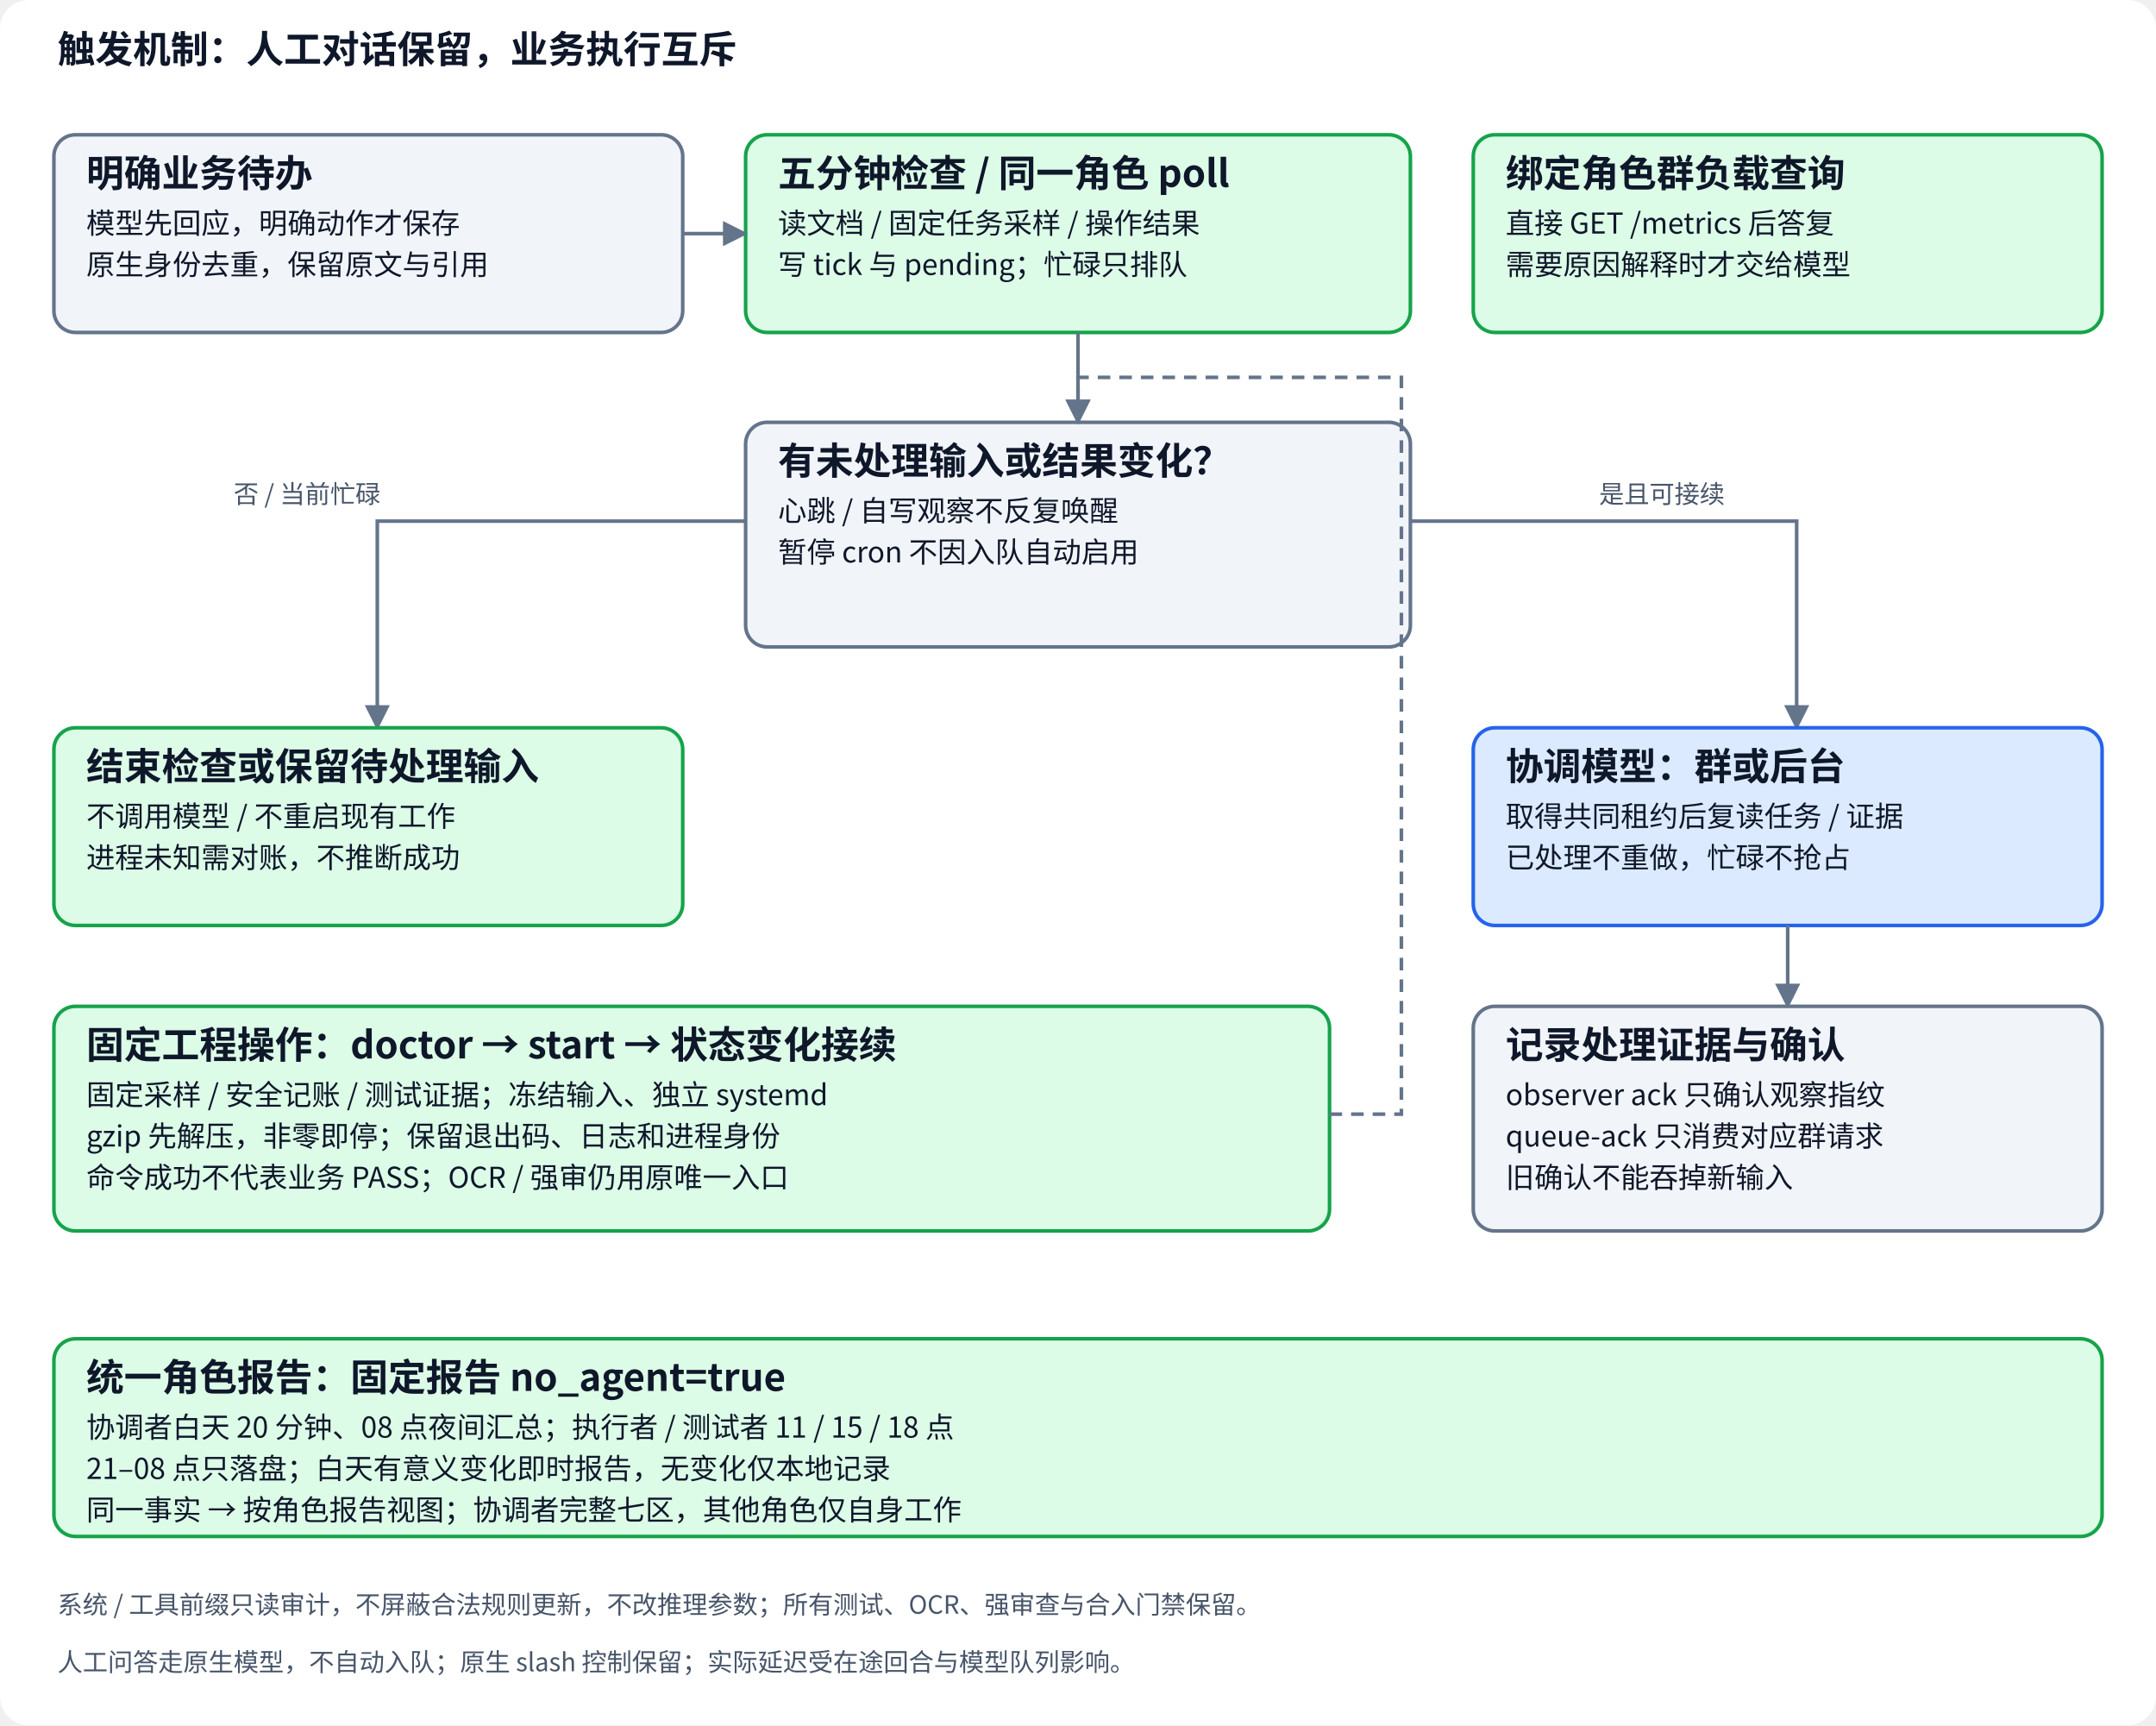
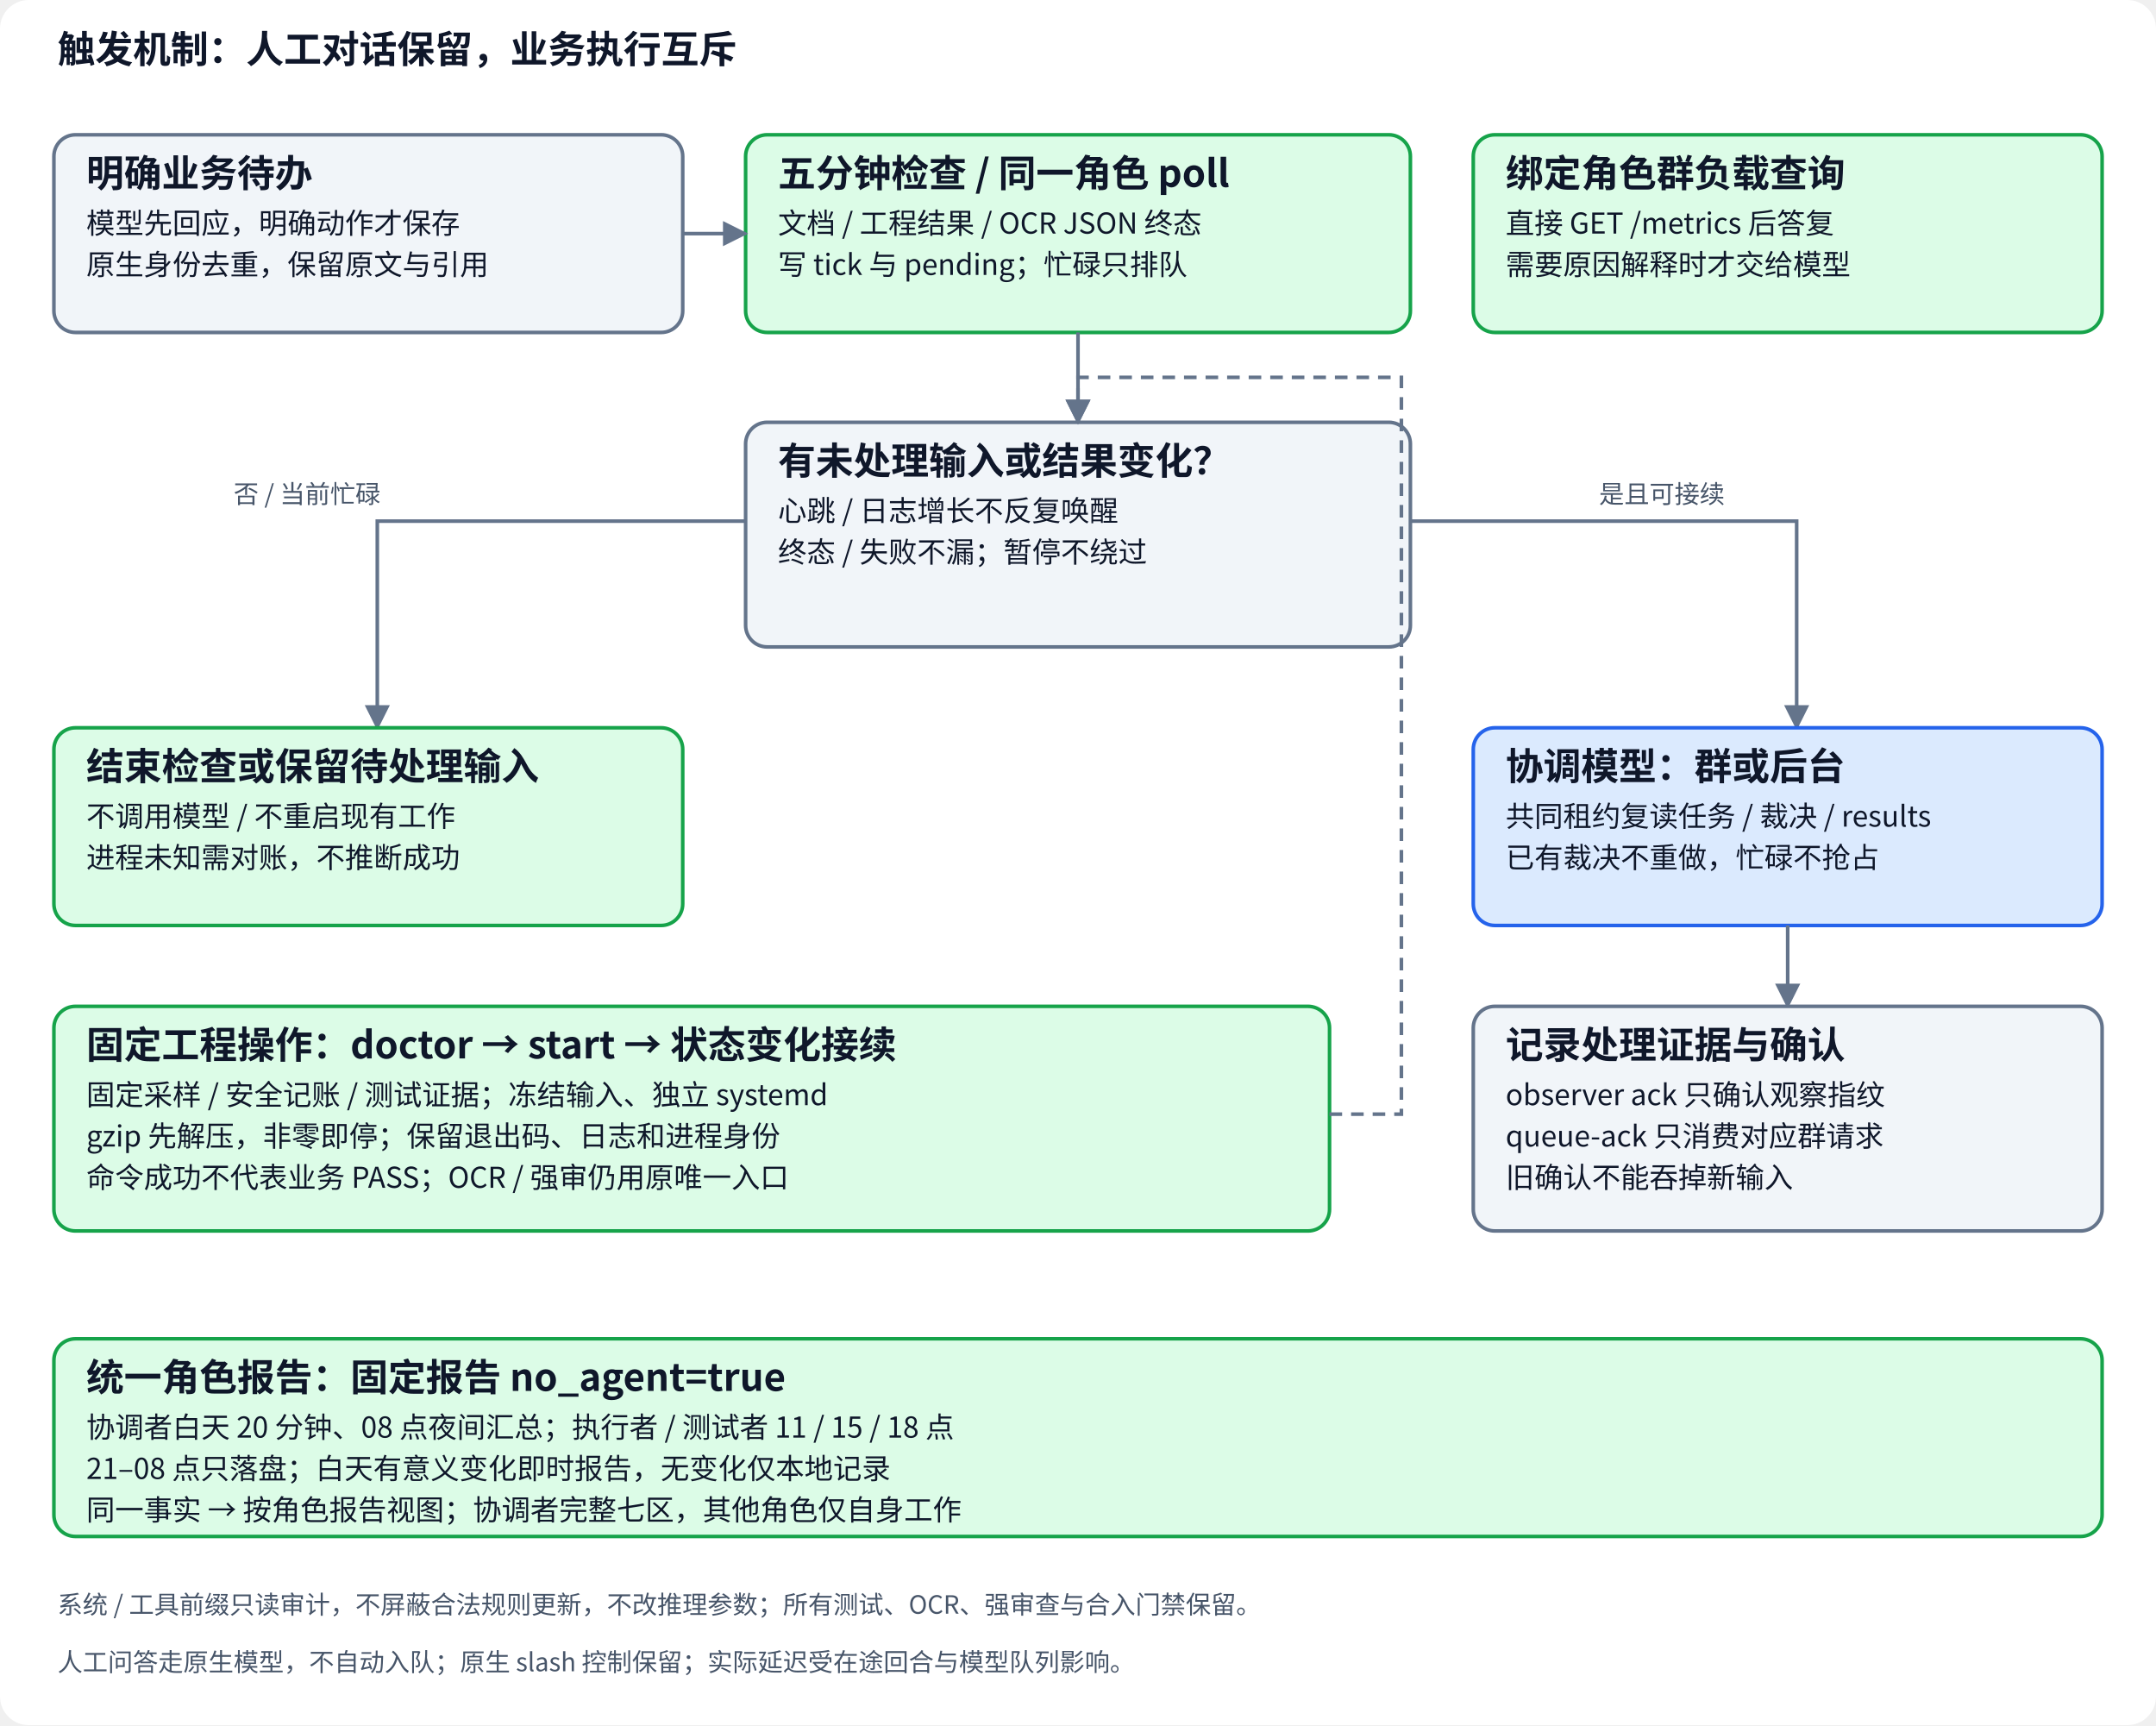
<svg xmlns="http://www.w3.org/2000/svg" width="1200" height="960" viewBox="0 0 1200 960" role="img" aria-labelledby="title desc">
  <defs>
    <marker id="arrow" viewBox="0 0 10 10" refX="9" refY="5" markerWidth="7" markerHeight="7" orient="auto-start-reverse">
      <path d="M 0 0 L 10 5 L 0 10 z" fill="#64748b" />
    </marker>
  </defs>
  <style>text{font-family:"Noto Sans CJK SC","Microsoft YaHei","PingFang SC",sans-serif;fill:#0f172a}.heading{font-size:21px;font-weight:700}.line{font-size:16px}.note{font-size:14px;fill:#475569}</style>
  <rect width="1200" height="960" fill="#ffffff" rx="16" />
  <text x="32" y="35" class="heading">触发机制：人工对话保留，业务执行互斥</text>
  <rect x="30" y="75" width="350" height="110" rx="12" fill="#f1f5f9" stroke="#64748b" stroke-width="2" />
  <text x="48" y="104" class="heading">明确业务待办</text>
  <text x="48" y="130" class="line">模型先回应，明确动作才保存</text>
  <text x="48" y="153" class="line">原生身份去重，保留原文与引用</text>
  <rect x="415" y="75" width="370" height="110" rx="12" fill="#dcfce7" stroke="#16a34a" stroke-width="2" />
  <text x="433" y="104" class="heading">五分钟检查 / 同一角色 poll</text>
-   <text x="433" y="130" class="line">读文档 / 固定任务采样 / 操作结果</text>
+   <text x="433" y="130" class="line">文档 / 工程结果 / OCR JSON 终态</text>
  <text x="433" y="153" class="line">写 tick 与 pending；忙碌只排队</text>
  <polyline points="380,130 415,130" fill="none" stroke="#64748b" stroke-width="2" marker-end="url(#arrow)" />
  <rect x="820" y="75" width="350" height="110" rx="12" fill="#dcfce7" stroke="#16a34a" stroke-width="2" />
  <text x="838" y="104" class="heading">绑定角色群负载查询</text>
  <text x="838" y="130" class="line">直接 GET /metrics 后答复</text>
  <text x="838" y="153" class="line">需要原因解释时才交给模型</text>
  <polyline points="600,185 600,235" fill="none" stroke="#64748b" stroke-width="2" marker-end="url(#arrow)" />
  <rect x="415" y="235" width="370" height="125" rx="12" fill="#f1f5f9" stroke="#64748b" stroke-width="2" />
  <text x="433" y="264" class="heading">有未处理输入或结果变化？</text>
-   <text x="433" y="290" class="line">心跳 / 自写观察不反复唤醒</text>
-   <text x="433" y="313" class="line">暂停 cron 不因入队自动启用</text>
+   <text x="433" y="290" class="line">心跳 / 日志增长不反复唤醒</text>
+   <text x="433" y="313" class="line">终态 / 失败不漏；暂停不绕过</text>
  <polyline points="415,290 210,290 210,405" fill="none" stroke="#64748b" stroke-width="2" marker-end="url(#arrow)" />
  <text x="130" y="280" class="note">否 / 当前忙碌</text>
  <rect x="30" y="405" width="350" height="110" rx="12" fill="#dcfce7" stroke="#16a34a" stroke-width="2" />
  <text x="48" y="434" class="heading">结束检查或保留待处理输入</text>
  <text x="48" y="460" class="line">不调用模型 / 不重启现有工作</text>
  <text x="48" y="483" class="line">进程未知需对账，不推断成功</text>
  <polyline points="785,290 1000,290 1000,405" fill="none" stroke="#64748b" stroke-width="2" marker-end="url(#arrow)" />
  <text x="890" y="280" class="note">是且可接续</text>
  <rect x="820" y="405" width="350" height="110" rx="12" fill="#dbeafe" stroke="#2563eb" stroke-width="2" />
  <text x="838" y="434" class="heading">协调模型：群或后台</text>
-   <text x="838" y="460" class="line">取得共同租约后复读任务 / 证据</text>
-   <text x="838" y="483" class="line">已处理不重做，忙碌不抢占</text>
+   <text x="838" y="460" class="line">共同租约复读任务 / 裁决 / results</text>
+   <text x="838" y="483" class="line">已有裁决不重做，忙碌不抢占</text>
  <polyline points="995,515 995,560" fill="none" stroke="#64748b" stroke-width="2" marker-end="url(#arrow)" />
  <rect x="820" y="560" width="350" height="125" rx="12" fill="#f1f5f9" stroke="#64748b" stroke-width="2" />
  <text x="838" y="589" class="heading">记录处理证据与确认</text>
  <text x="838" y="615" class="line">observer ack 只确认观察指纹</text>
  <text x="838" y="638" class="line">queue-ack 只消费对应群请求</text>
  <text x="838" y="661" class="line">旧确认不能吞掉新输入</text>
  <rect x="30" y="560" width="710" height="125" rx="12" fill="#dcfce7" stroke="#16a34a" stroke-width="2" />
  <text x="48" y="589" class="heading">固定工程操作：doctor → start → 状态变化接续</text>
  <text x="48" y="615" class="line">固定采样 / 安全记账 / 测试证据；冻结输入、独立 systemd</text>
  <text x="48" y="638" class="line">gzip 先解压，非零即停；保留退出码、日志和进程身份</text>
  <text x="48" y="661" class="line">命令成功不代表业务 PASS；OCR / 强审仍用原唯一入口</text>
  <polyline points="740,620 780,620 780,210 600,210 600,235" fill="none" stroke="#64748b" stroke-width="2" marker-end="url(#arrow)" stroke-dasharray="7 5" />
  <rect x="30" y="745" width="1140" height="110" rx="12" fill="#dcfce7" stroke="#16a34a" stroke-width="2" />
  <text x="48" y="774" class="heading">统一角色报告：固定报告 no_agent=true</text>
  <text x="48" y="800" class="line">协调者白天 20 分钟、08 点夜间汇总；执行者 / 测试者 11 / 15 / 18 点</text>
  <text x="48" y="823" class="line">21–08 点只落盘；白天有意义变化即时报告，无变化仅本地记录</text>
  <text x="48" y="846" class="line">同一事实 → 按角色报告视图；协调者完整七区，其他角色仅自身工作</text>
  <text x="32" y="898" class="note">系统 / 工具前缀只读审计，不屏蔽合法规则更新，不改推理参数；所有测试、OCR、强审查与合入门禁保留。</text>
  <text x="32" y="930" class="note">人工问答走原生模型，不自动入队；原生 slash 控制保留；实际延迟受在途回合与模型队列影响。</text>
</svg>
